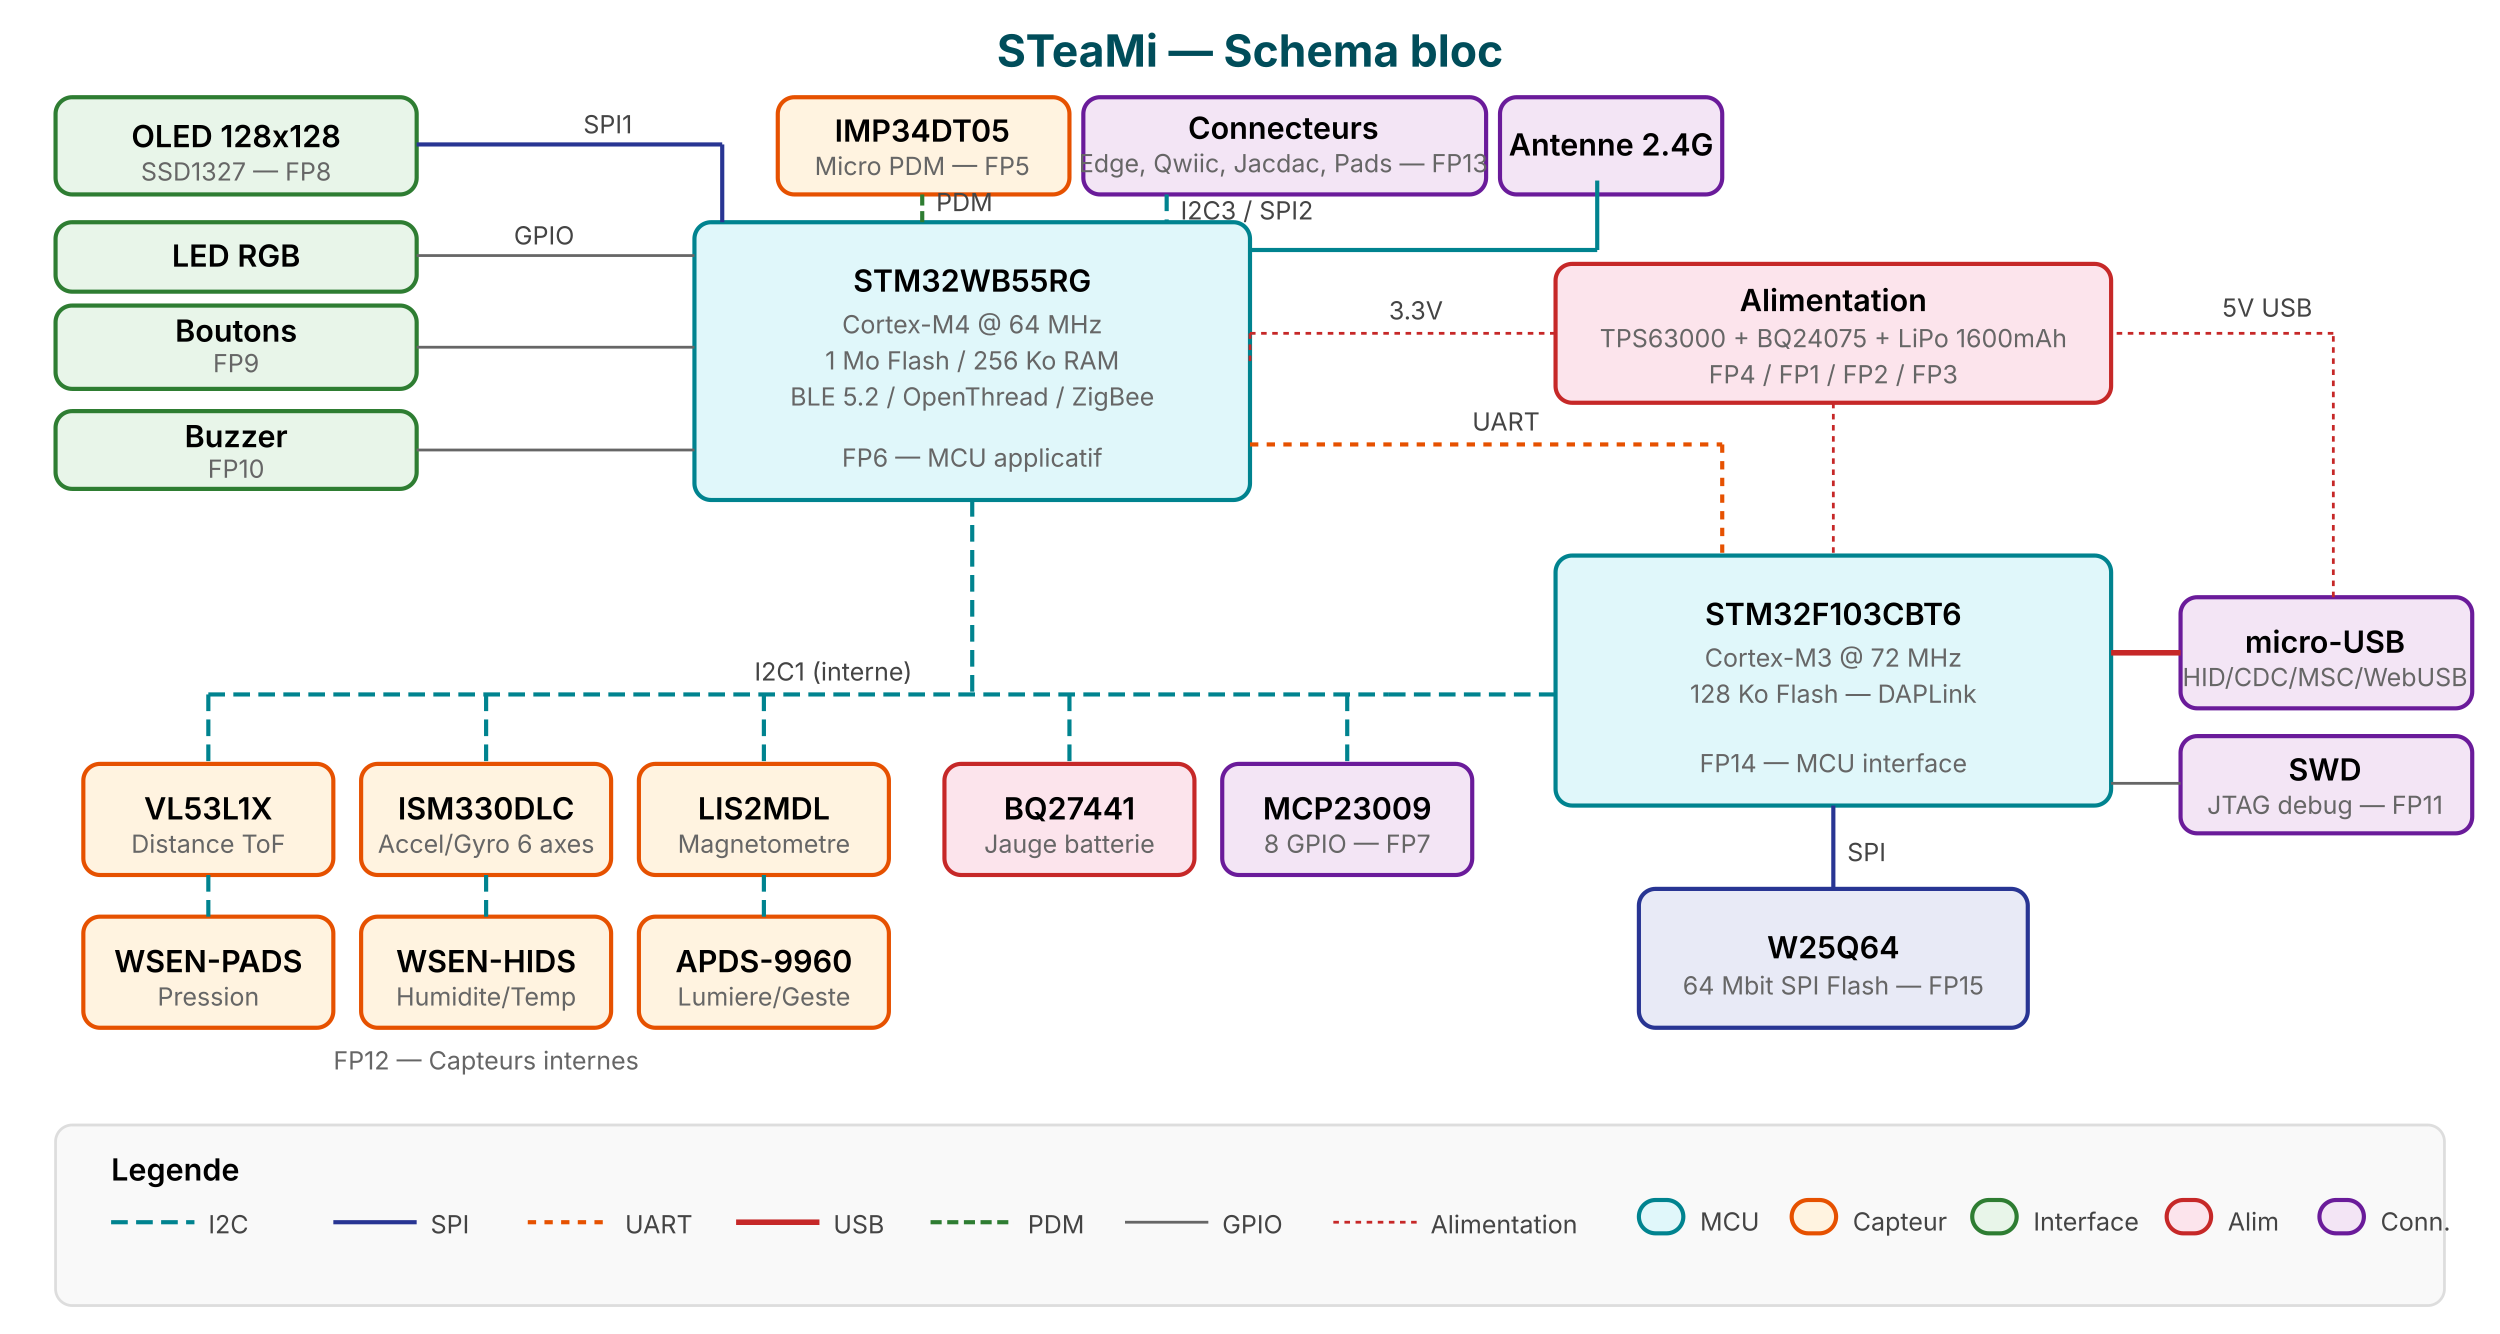
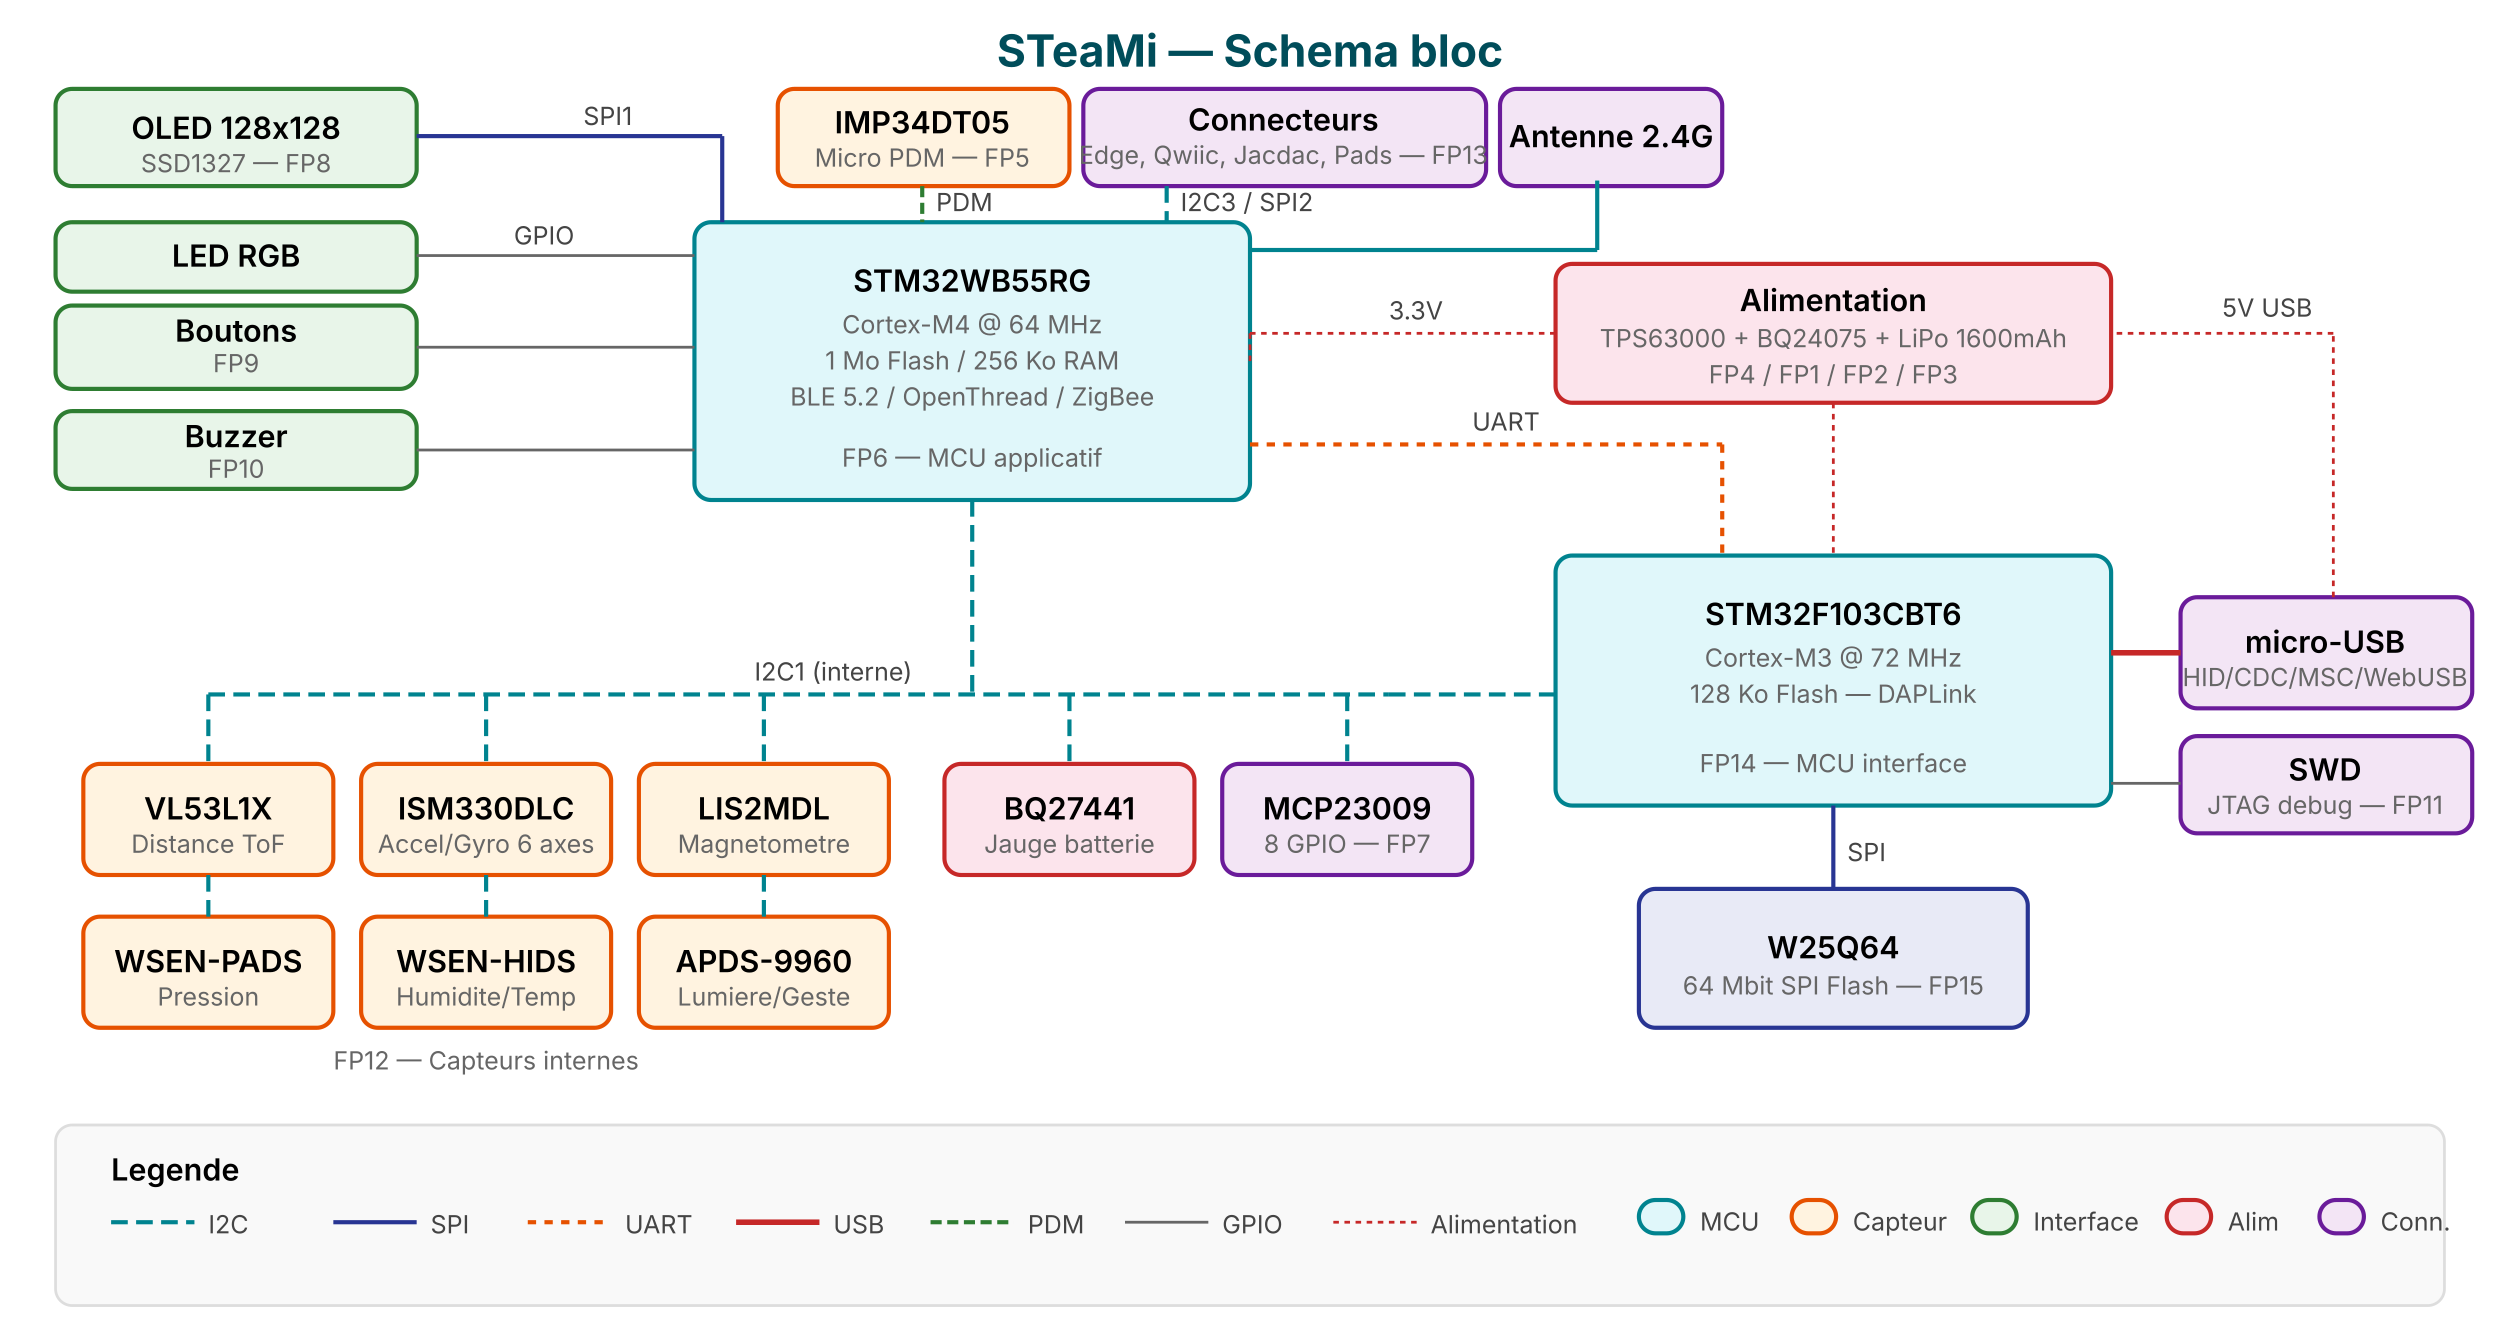
<svg xmlns="http://www.w3.org/2000/svg" viewBox="0 0 900 480" font-family="Inter, -apple-system, sans-serif" font-size="11">
  <defs>
    <style>
      .box { rx: 6; ry: 6; stroke-width: 1.5; }
      .mcu { fill: #e0f7fa; stroke: #00838f; }
      .sensor { fill: #fff3e0; stroke: #e65100; }
      .power { fill: #fce4ec; stroke: #c62828; }
      .ui { fill: #e8f5e9; stroke: #2e7d32; }
      .conn { fill: #f3e5f5; stroke: #6a1b9a; }
      .flash { fill: #e8eaf6; stroke: #283593; }
      .label { font-weight: 600; font-size: 11px; }
      .sublabel { font-size: 9px; fill: #666; }
      .bus { stroke-width: 1.5; fill: none; }
      .bus-i2c { stroke: #00838f; stroke-dasharray: 6,3; }
      .bus-spi { stroke: #283593; }
      .bus-uart { stroke: #e65100; stroke-dasharray: 3,3; }
      .bus-usb { stroke: #c62828; stroke-width: 2; }
      .bus-pwr { stroke: #c62828; stroke-width: 1; stroke-dasharray: 2,2; }
      .bus-pdm { stroke: #2e7d32; stroke-dasharray: 4,2; }
      .bus-gpio { stroke: #666; stroke-width: 1; }
      .title { font-size: 16px; font-weight: 700; fill: #004d5a; }
      .legend-text { font-size: 9px; fill: #444; }
    </style>
  </defs>
  <text x="450" y="24" text-anchor="middle" class="title">STeaMi — Schema bloc</text>
  <rect x="250" y="80" width="200" height="100" class="box mcu" />
  <text x="350" y="105" text-anchor="middle" class="label">STM32WB55RG</text>
  <text x="350" y="120" text-anchor="middle" class="sublabel">Cortex-M4 @ 64 MHz</text>
  <text x="350" y="133" text-anchor="middle" class="sublabel">1 Mo Flash / 256 Ko RAM</text>
  <text x="350" y="146" text-anchor="middle" class="sublabel">BLE 5.2 / OpenThread / ZigBee</text>
  <text x="350" y="168" text-anchor="middle" class="sublabel" fill="#00838f">FP6 — MCU applicatif</text>
-   <rect x="540" y="35" width="80" height="35" class="box conn" />
-   <text x="580" y="56" text-anchor="middle" class="label" font-size="9">Antenne 2.4G</text>
+   <rect x="540" y="32" width="80" height="35" class="box conn" />
+   <text x="580" y="53" text-anchor="middle" class="label" font-size="9">Antenne 2.4G</text>
  <line x1="450" y1="90" x2="575" y2="90" class="bus" stroke="#00838f" stroke-width="1.5" />
  <line x1="575" y1="90" x2="575" y2="65" class="bus" stroke="#00838f" stroke-width="1.5" />
  <rect x="560" y="200" width="200" height="90" class="box mcu" />
  <text x="660" y="225" text-anchor="middle" class="label">STM32F103CBT6</text>
  <text x="660" y="240" text-anchor="middle" class="sublabel">Cortex-M3 @ 72 MHz</text>
  <text x="660" y="253" text-anchor="middle" class="sublabel">128 Ko Flash — DAPLink</text>
  <text x="660" y="278" text-anchor="middle" class="sublabel" fill="#00838f">FP14 — MCU interface</text>
  <rect x="785" y="215" width="105" height="40" class="box conn" />
  <text x="837" y="235" text-anchor="middle" class="label" font-size="9">micro-USB</text>
  <text x="837" y="247" text-anchor="middle" class="sublabel">HID/CDC/MSC/WebUSB</text>
  <line x1="760" y1="235" x2="785" y2="235" class="bus bus-usb" />
  <line x1="450" y1="160" x2="620" y2="160" class="bus bus-uart" />
  <line x1="620" y1="160" x2="620" y2="200" class="bus bus-uart" />
  <text x="530" y="155" class="legend-text" fill="#e65100">UART</text>
  <rect x="590" y="320" width="140" height="50" class="box flash" />
  <text x="660" y="345" text-anchor="middle" class="label">W25Q64</text>
  <text x="660" y="358" text-anchor="middle" class="sublabel">64 Mbit SPI Flash — FP15</text>
  <line x1="660" y1="290" x2="660" y2="320" class="bus bus-spi" />
  <text x="665" y="310" class="legend-text" fill="#283593">SPI</text>
  <line x1="75" y1="250" x2="500" y2="250" class="bus bus-i2c" />
  <text x="300" y="245" text-anchor="middle" class="legend-text" fill="#00838f">I2C1 (interne)</text>
  <line x1="350" y1="180" x2="350" y2="250" class="bus bus-i2c" />
  <line x1="560" y1="250" x2="500" y2="250" class="bus bus-i2c" />
  <rect x="30" y="275" width="90" height="40" class="box sensor" />
  <text x="75" y="295" text-anchor="middle" class="label" font-size="9">VL53L1X</text>
  <text x="75" y="307" text-anchor="middle" class="sublabel">Distance ToF</text>
  <line x1="75" y1="250" x2="75" y2="275" class="bus bus-i2c" />
  <rect x="130" y="275" width="90" height="40" class="box sensor" />
  <text x="175" y="295" text-anchor="middle" class="label" font-size="9">ISM330DLC</text>
  <text x="175" y="307" text-anchor="middle" class="sublabel">Accel/Gyro 6 axes</text>
  <line x1="175" y1="250" x2="175" y2="275" class="bus bus-i2c" />
  <rect x="230" y="275" width="90" height="40" class="box sensor" />
  <text x="275" y="295" text-anchor="middle" class="label" font-size="9">LIS2MDL</text>
  <text x="275" y="307" text-anchor="middle" class="sublabel">Magnetometre</text>
  <line x1="275" y1="250" x2="275" y2="275" class="bus bus-i2c" />
  <rect x="30" y="330" width="90" height="40" class="box sensor" />
  <text x="75" y="350" text-anchor="middle" class="label" font-size="9">WSEN-PADS</text>
  <text x="75" y="362" text-anchor="middle" class="sublabel">Pression</text>
  <line x1="75" y1="315" x2="75" y2="330" class="bus bus-i2c" />
  <rect x="130" y="330" width="90" height="40" class="box sensor" />
  <text x="175" y="350" text-anchor="middle" class="label" font-size="9">WSEN-HIDS</text>
  <text x="175" y="362" text-anchor="middle" class="sublabel">Humidite/Temp</text>
  <line x1="175" y1="315" x2="175" y2="330" class="bus bus-i2c" />
  <rect x="230" y="330" width="90" height="40" class="box sensor" />
  <text x="275" y="350" text-anchor="middle" class="label" font-size="9">APDS-9960</text>
  <text x="275" y="362" text-anchor="middle" class="sublabel">Lumiere/Geste</text>
  <line x1="275" y1="315" x2="275" y2="330" class="bus bus-i2c" />
  <rect x="340" y="275" width="90" height="40" class="box power" />
  <text x="385" y="295" text-anchor="middle" class="label" font-size="9">BQ27441</text>
  <text x="385" y="307" text-anchor="middle" class="sublabel">Jauge batterie</text>
  <line x1="385" y1="250" x2="385" y2="275" class="bus bus-i2c" />
  <rect x="440" y="275" width="90" height="40" class="box conn" />
  <text x="485" y="295" text-anchor="middle" class="label" font-size="9">MCP23009</text>
  <text x="485" y="307" text-anchor="middle" class="sublabel">8 GPIO — FP7</text>
  <line x1="485" y1="250" x2="485" y2="275" class="bus bus-i2c" />
  <text x="175" y="385" text-anchor="middle" class="sublabel" fill="#e65100">FP12 — Capteurs internes</text>
-   <rect x="280" y="35" width="105" height="35" class="box sensor" />
-   <text x="332" y="51" text-anchor="middle" class="label" font-size="9">IMP34DT05</text>
-   <text x="332" y="63" text-anchor="middle" class="sublabel">Micro PDM — FP5</text>
-   <line x1="332" y1="70" x2="332" y2="80" class="bus bus-pdm" />
+   <rect x="280" y="32" width="105" height="35" class="box sensor" />
+   <text x="332" y="48" text-anchor="middle" class="label" font-size="9">IMP34DT05</text>
+   <text x="332" y="60" text-anchor="middle" class="sublabel">Micro PDM — FP5</text>
+   <line x1="332" y1="67" x2="332" y2="80" class="bus bus-pdm" />
  <text x="337" y="76" class="legend-text" fill="#2e7d32">PDM</text>
-   <rect x="20" y="35" width="130" height="35" class="box ui" />
-   <text x="85" y="53" text-anchor="middle" class="label" font-size="10">OLED 128x128</text>
-   <text x="85" y="65" text-anchor="middle" class="sublabel">SSD1327 — FP8</text>
-   <line x1="150" y1="52" x2="260" y2="52" class="bus bus-spi" />
-   <line x1="260" y1="52" x2="260" y2="80" class="bus bus-spi" />
-   <text x="210" y="48" class="legend-text" fill="#283593">SPI1</text>
+   <rect x="20" y="32" width="130" height="35" class="box ui" />
+   <text x="85" y="50" text-anchor="middle" class="label" font-size="10">OLED 128x128</text>
+   <text x="85" y="62" text-anchor="middle" class="sublabel">SSD1327 — FP8</text>
+   <line x1="150" y1="49" x2="260" y2="49" class="bus bus-spi" />
+   <line x1="260" y1="49" x2="260" y2="80" class="bus bus-spi" />
+   <text x="210" y="45" class="legend-text" fill="#283593">SPI1</text>
  <rect x="20" y="80" width="130" height="25" class="box ui" />
  <text x="85" y="96" text-anchor="middle" class="label" font-size="9">LED RGB</text>
  <line x1="150" y1="92" x2="250" y2="92" class="bus bus-gpio" />
  <text x="185" y="88" class="legend-text" fill="#666">GPIO</text>
  <rect x="20" y="110" width="130" height="30" class="box ui" />
  <text x="85" y="123" text-anchor="middle" class="label" font-size="9">Boutons</text>
  <text x="85" y="134" text-anchor="middle" class="sublabel">FP9</text>
  <line x1="150" y1="125" x2="250" y2="125" class="bus bus-gpio" />
  <rect x="20" y="148" width="130" height="28" class="box ui" />
  <text x="85" y="161" text-anchor="middle" class="label" font-size="9">Buzzer</text>
  <text x="85" y="172" text-anchor="middle" class="sublabel">FP10</text>
  <line x1="150" y1="162" x2="250" y2="162" class="bus bus-gpio" />
  <rect x="560" y="95" width="200" height="50" class="box power" />
  <text x="660" y="112" text-anchor="middle" class="label" font-size="10">Alimentation</text>
  <text x="660" y="125" text-anchor="middle" class="sublabel">TPS63000 + BQ24075 + LiPo 1600mAh</text>
  <text x="660" y="138" text-anchor="middle" class="sublabel" fill="#c62828">FP4 / FP1 / FP2 / FP3</text>
  <line x1="660" y1="145" x2="660" y2="200" class="bus bus-pwr" stroke-dasharray="2,4" />
  <line x1="560" y1="120" x2="450" y2="120" class="bus bus-pwr" />
  <line x1="450" y1="120" x2="450" y2="130" class="bus bus-pwr" />
  <text x="500" y="115" class="legend-text" fill="#c62828">3.3V</text>
  <line x1="840" y1="215" x2="840" y2="120" class="bus bus-pwr" />
  <line x1="840" y1="120" x2="760" y2="120" class="bus bus-pwr" />
  <text x="800" y="114" class="legend-text" fill="#c62828">5V USB</text>
-   <rect x="390" y="35" width="145" height="35" class="box conn" />
-   <text x="462" y="50" text-anchor="middle" class="label" font-size="9">Connecteurs</text>
-   <text x="462" y="62" text-anchor="middle" class="sublabel">Edge, Qwiic, Jacdac, Pads — FP13</text>
-   <line x1="420" y1="70" x2="420" y2="80" class="bus bus-i2c" stroke="#6a1b9a" />
-   <text x="425" y="79" class="legend-text" fill="#6a1b9a">I2C3 / SPI2</text>
+   <rect x="390" y="32" width="145" height="35" class="box conn" />
+   <text x="462" y="47" text-anchor="middle" class="label" font-size="9">Connecteurs</text>
+   <text x="462" y="59" text-anchor="middle" class="sublabel">Edge, Qwiic, Jacdac, Pads — FP13</text>
+   <line x1="420" y1="67" x2="420" y2="80" class="bus bus-i2c" stroke="#6a1b9a" />
+   <text x="425" y="76" class="legend-text" fill="#6a1b9a">I2C3 / SPI2</text>
  <rect x="785" y="265" width="105" height="35" class="box conn" />
  <text x="837" y="281" text-anchor="middle" class="label" font-size="9">SWD</text>
  <text x="837" y="293" text-anchor="middle" class="sublabel">JTAG debug — FP11</text>
  <line x1="760" y1="282" x2="785" y2="282" class="bus bus-gpio" />
  <rect x="20" y="405" width="860" height="65" rx="6" fill="#f9f9f9" stroke="#ddd" />
  <text x="40" y="425" class="label" font-size="10">Legende</text>
  <line x1="40" y1="440" x2="70" y2="440" class="bus bus-i2c" />
  <text x="75" y="444" class="legend-text">I2C</text>
  <line x1="120" y1="440" x2="150" y2="440" class="bus bus-spi" />
  <text x="155" y="444" class="legend-text">SPI</text>
  <line x1="190" y1="440" x2="220" y2="440" class="bus bus-uart" />
  <text x="225" y="444" class="legend-text">UART</text>
  <line x1="265" y1="440" x2="295" y2="440" class="bus bus-usb" />
  <text x="300" y="444" class="legend-text">USB</text>
  <line x1="335" y1="440" x2="365" y2="440" class="bus bus-pdm" />
  <text x="370" y="444" class="legend-text">PDM</text>
  <line x1="405" y1="440" x2="435" y2="440" class="bus bus-gpio" />
  <text x="440" y="444" class="legend-text">GPIO</text>
  <line x1="480" y1="440" x2="510" y2="440" class="bus bus-pwr" />
  <text x="515" y="444" class="legend-text">Alimentation</text>
  <rect x="590" y="432" width="16" height="12" class="box mcu" />
  <text x="612" y="443" class="legend-text">MCU</text>
  <rect x="645" y="432" width="16" height="12" class="box sensor" />
  <text x="667" y="443" class="legend-text">Capteur</text>
  <rect x="710" y="432" width="16" height="12" class="box ui" />
  <text x="732" y="443" class="legend-text">Interface</text>
  <rect x="780" y="432" width="16" height="12" class="box power" />
  <text x="802" y="443" class="legend-text">Alim</text>
  <rect x="835" y="432" width="16" height="12" class="box conn" />
  <text x="857" y="443" class="legend-text">Conn.</text>
</svg>
